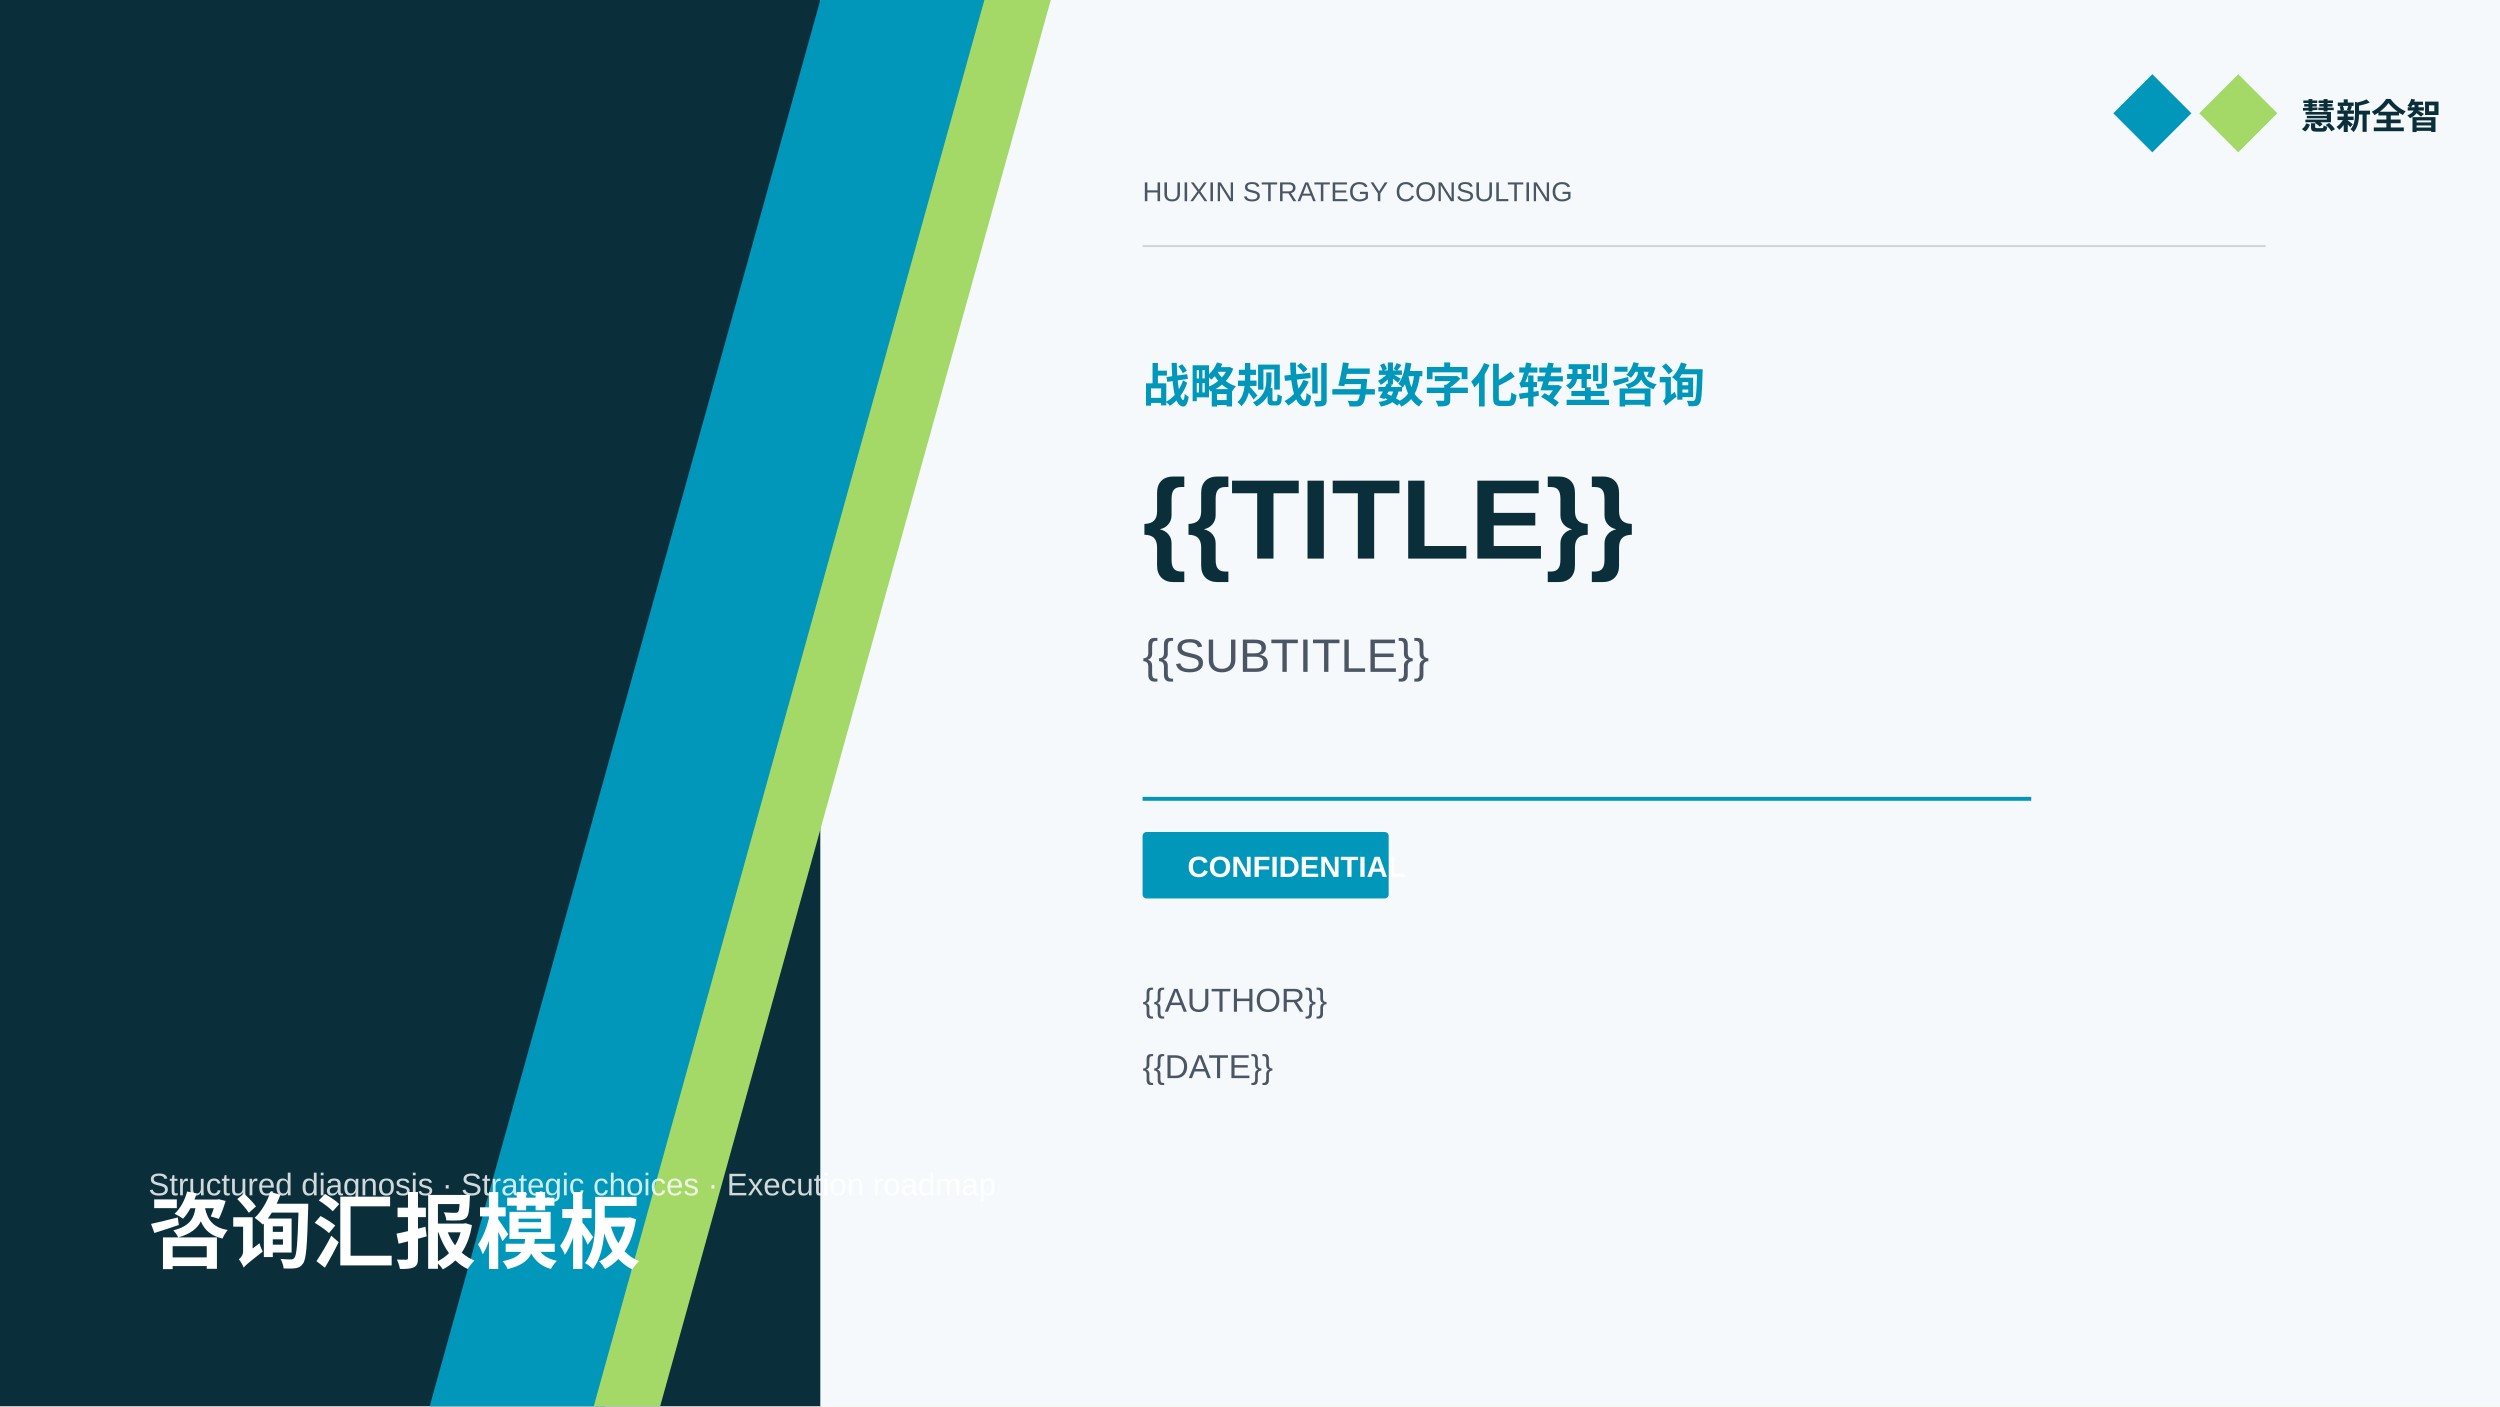
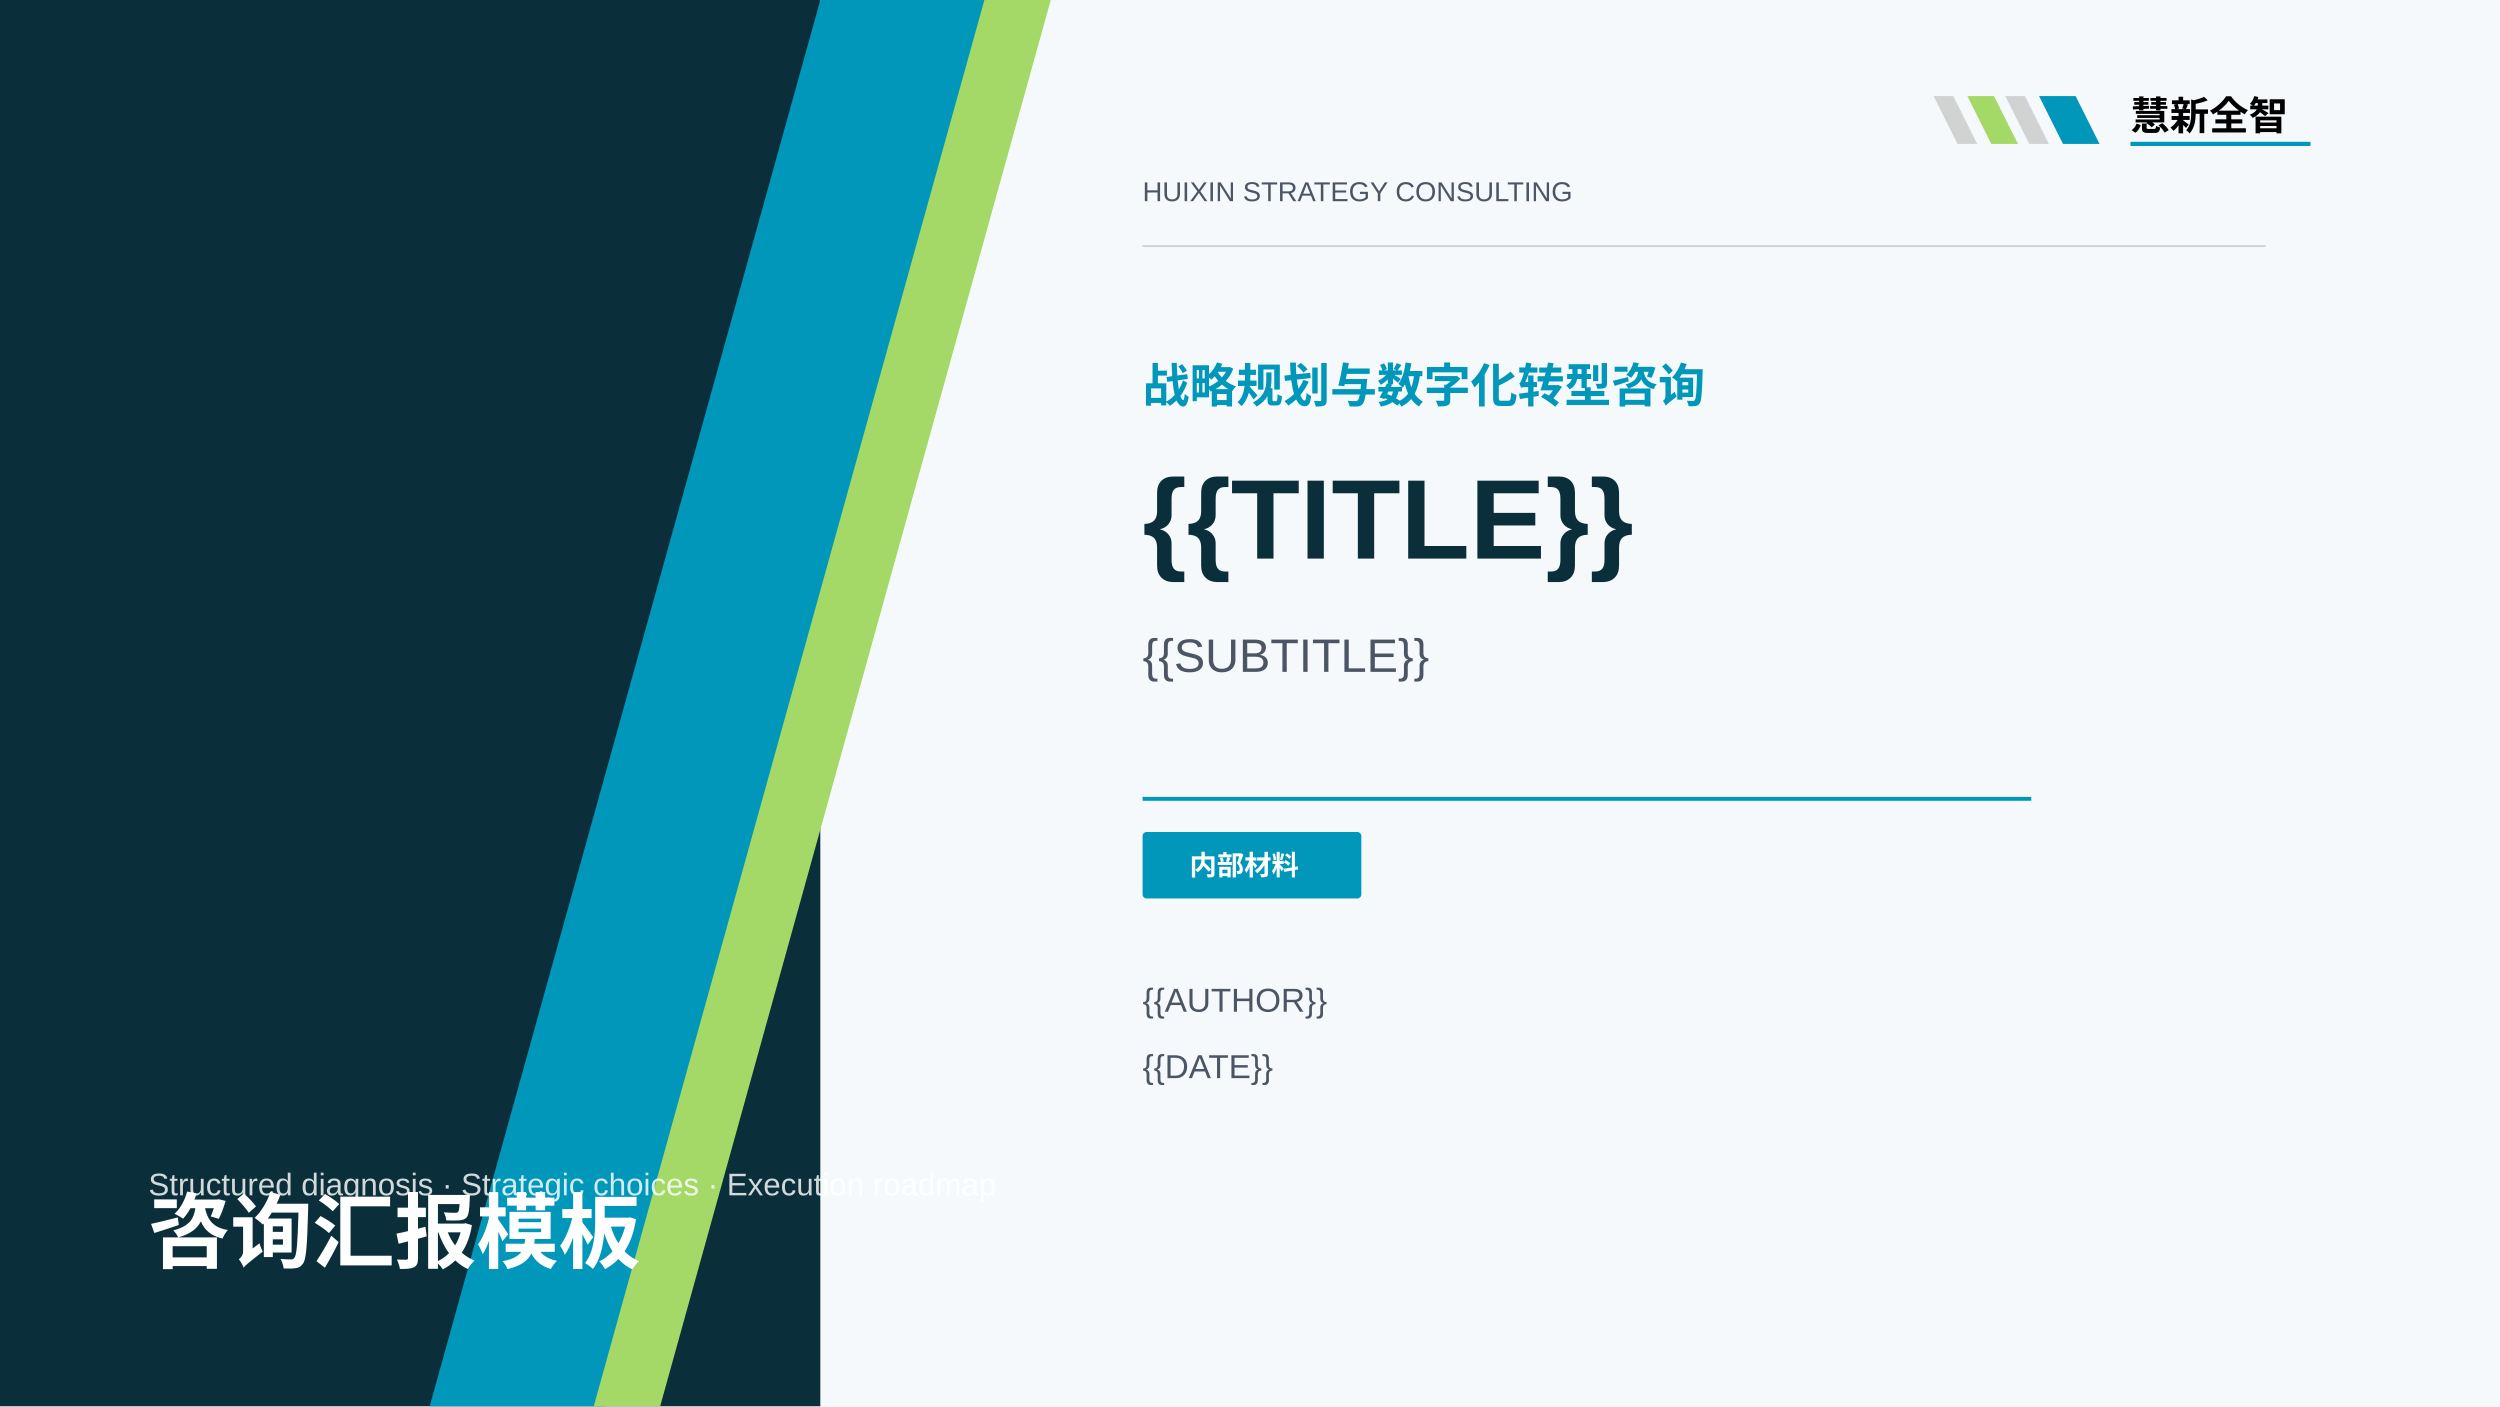
<svg xmlns="http://www.w3.org/2000/svg" width="1280" height="720" viewBox="0 0 1280 720">
  <rect x="0" y="0" width="1280" height="720" fill="#FFFFFF" />
  <rect x="0" y="0" width="1280" height="720" fill="#F3F7FA" fill-opacity="0.72" />
  <rect x="0" y="0" width="420" height="720" fill="#0B2F3A" />
  <polygon points="420,0 510,0 310,720 220,720" fill="#0097BA" />
  <polygon points="504,0 538,0 338,720 304,720" fill="#A4D968" />
  <line x1="585" y1="126" x2="1160" y2="126" stroke="#D1D3D3" stroke-width="1" />
  <text x="585" y="103" font-family="Microsoft YaHei, PingFang SC, Arial, sans-serif" font-size="14" fill="#4B5563" letter-spacing="0">HUIXIN STRATEGY CONSULTING</text>
-   <g id="brand-mark">
-     <polygon points="1082,58 1102,38 1122,58 1102,78" fill="#0097BA" />
-     <polygon points="1126,58 1146,38 1166,58 1146,78" fill="#A4D968" />
-     <text x="1178" y="66" font-family="Microsoft YaHei, PingFang SC, Arial, sans-serif" font-size="18" font-weight="bold" fill="#0B2F3A">慧新全智</text>
+   <g id="huixin-logo" transform="translate(990 42) scale(0.72)">
+     <polygon points="0,10 14,10 31,44 17,44" fill="#D1D3D3" />
+     <polygon points="24,10 43,10 60,44 41,44" fill="#A4D968" />
+     <polygon points="51,10 65,10 82,44 68,44" fill="#D1D3D3" />
+     <polygon points="75,10 101,10 118,44 92,44" fill="#0097BA" />
+     <text x="140" y="34" fill="#000000" font-family="Microsoft YaHei, PingFang SC, Arial, sans-serif" font-size="28" font-weight="700">慧新全智</text>
+     <line x1="140" y1="44" x2="268" y2="44" stroke="#0097BA" stroke-width="3" />
  </g>
  <text x="585" y="206" font-family="Microsoft YaHei, PingFang SC, Arial, sans-serif" font-size="24" font-weight="bold" fill="#0097BA">战略规划与数字化转型咨询</text>
  <text x="585" y="286" font-family="Microsoft YaHei, PingFang SC, Arial, sans-serif" font-size="58" font-weight="bold" fill="#0B2F3A">{{TITLE}}</text>
  <text x="585" y="344" font-family="Microsoft YaHei, PingFang SC, Arial, sans-serif" font-size="24" fill="#4B5563">{{SUBTITLE}}</text>
  <rect x="585" y="408" width="455" height="2" fill="#0097BA" />
-   <rect x="585" y="426" width="126" height="34" rx="2" fill="#0097BA" />
-   <text x="608" y="449" font-family="Microsoft YaHei, PingFang SC, Arial, sans-serif" font-size="15" font-weight="bold" fill="#FFFFFF">CONFIDENTIAL</text>
+   <rect x="585" y="426" width="112" height="34" rx="2" fill="#0097BA" />
+   <text x="609" y="448" font-family="Microsoft YaHei, PingFang SC, Arial, sans-serif" font-size="14" font-weight="bold" fill="#FFFFFF">内部材料</text>
  <text x="585" y="518" font-family="Microsoft YaHei, PingFang SC, Arial, sans-serif" font-size="17" fill="#4B5563">{{AUTHOR}}</text>
  <text x="585" y="552" font-family="Microsoft YaHei, PingFang SC, Arial, sans-serif" font-size="17" fill="#4B5563">{{DATE}}</text>
  <text x="76" y="612" font-family="Microsoft YaHei, PingFang SC, Arial, sans-serif" font-size="16" fill="#FFFFFF" fill-opacity="0.82">Structured diagnosis · Strategic choices · Execution roadmap</text>
  <text x="76" y="646" font-family="Microsoft YaHei, PingFang SC, Arial, sans-serif" font-size="42" font-weight="bold" fill="#FFFFFF">咨询汇报模板</text>
</svg>
